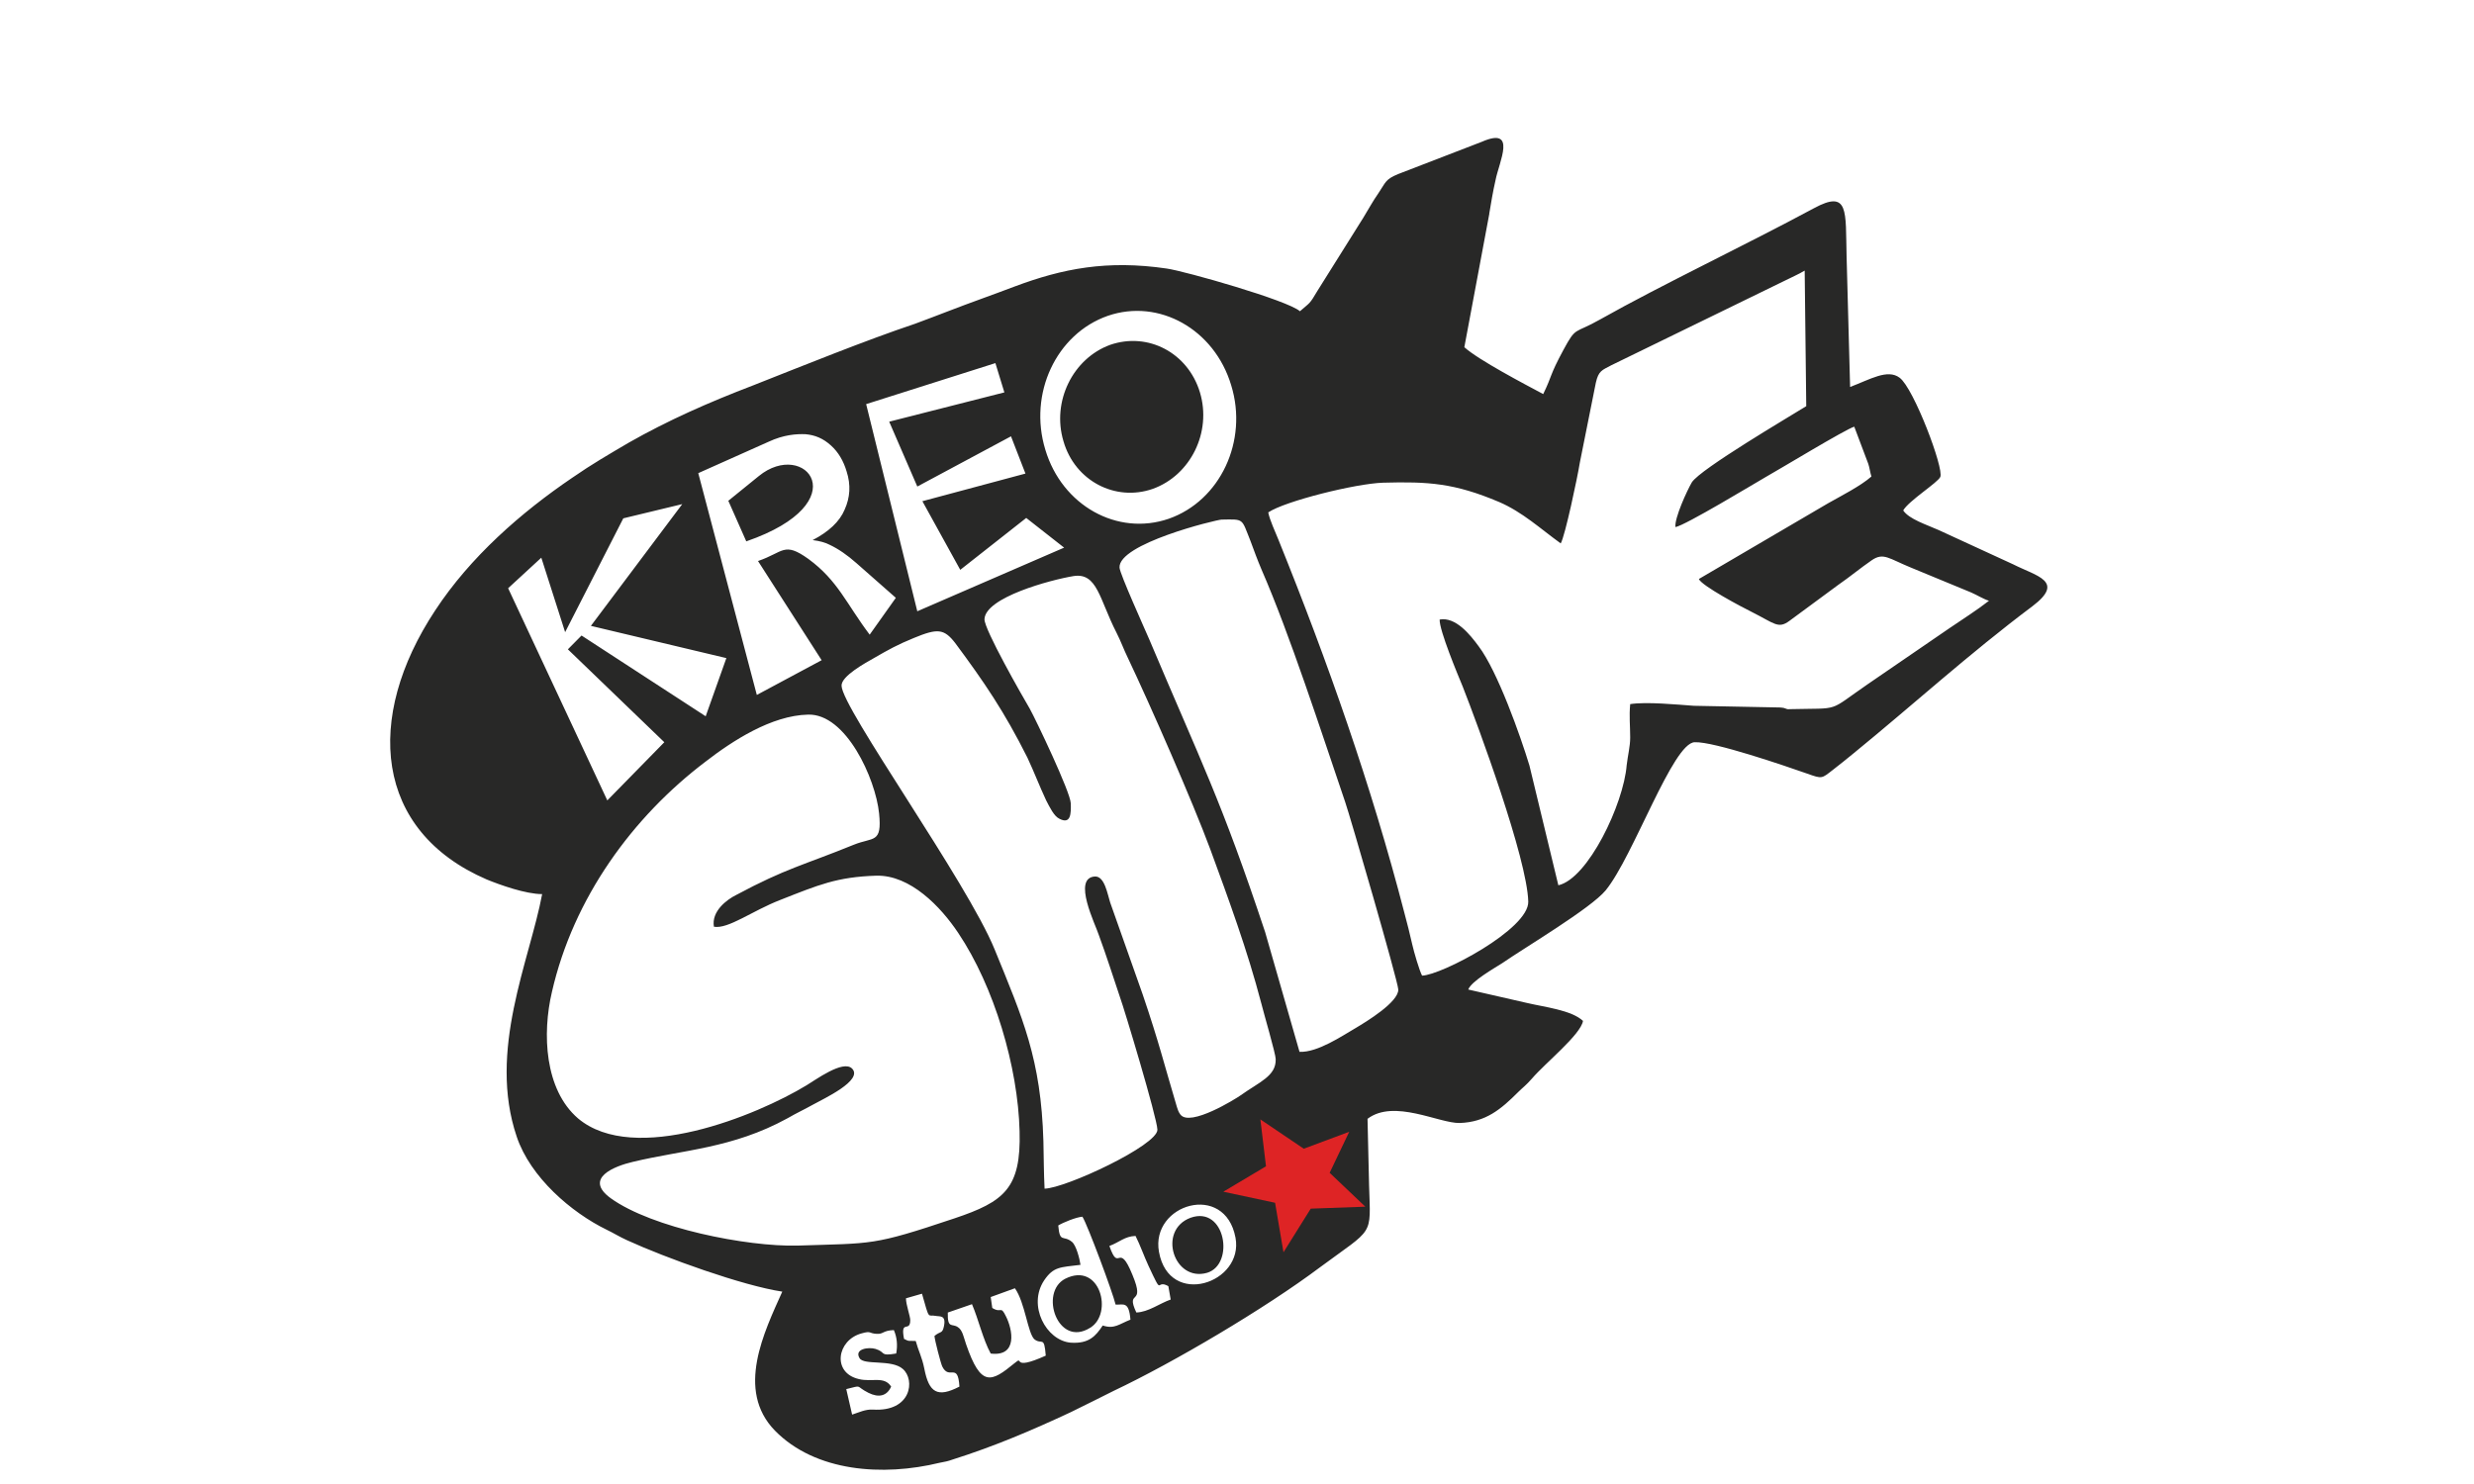
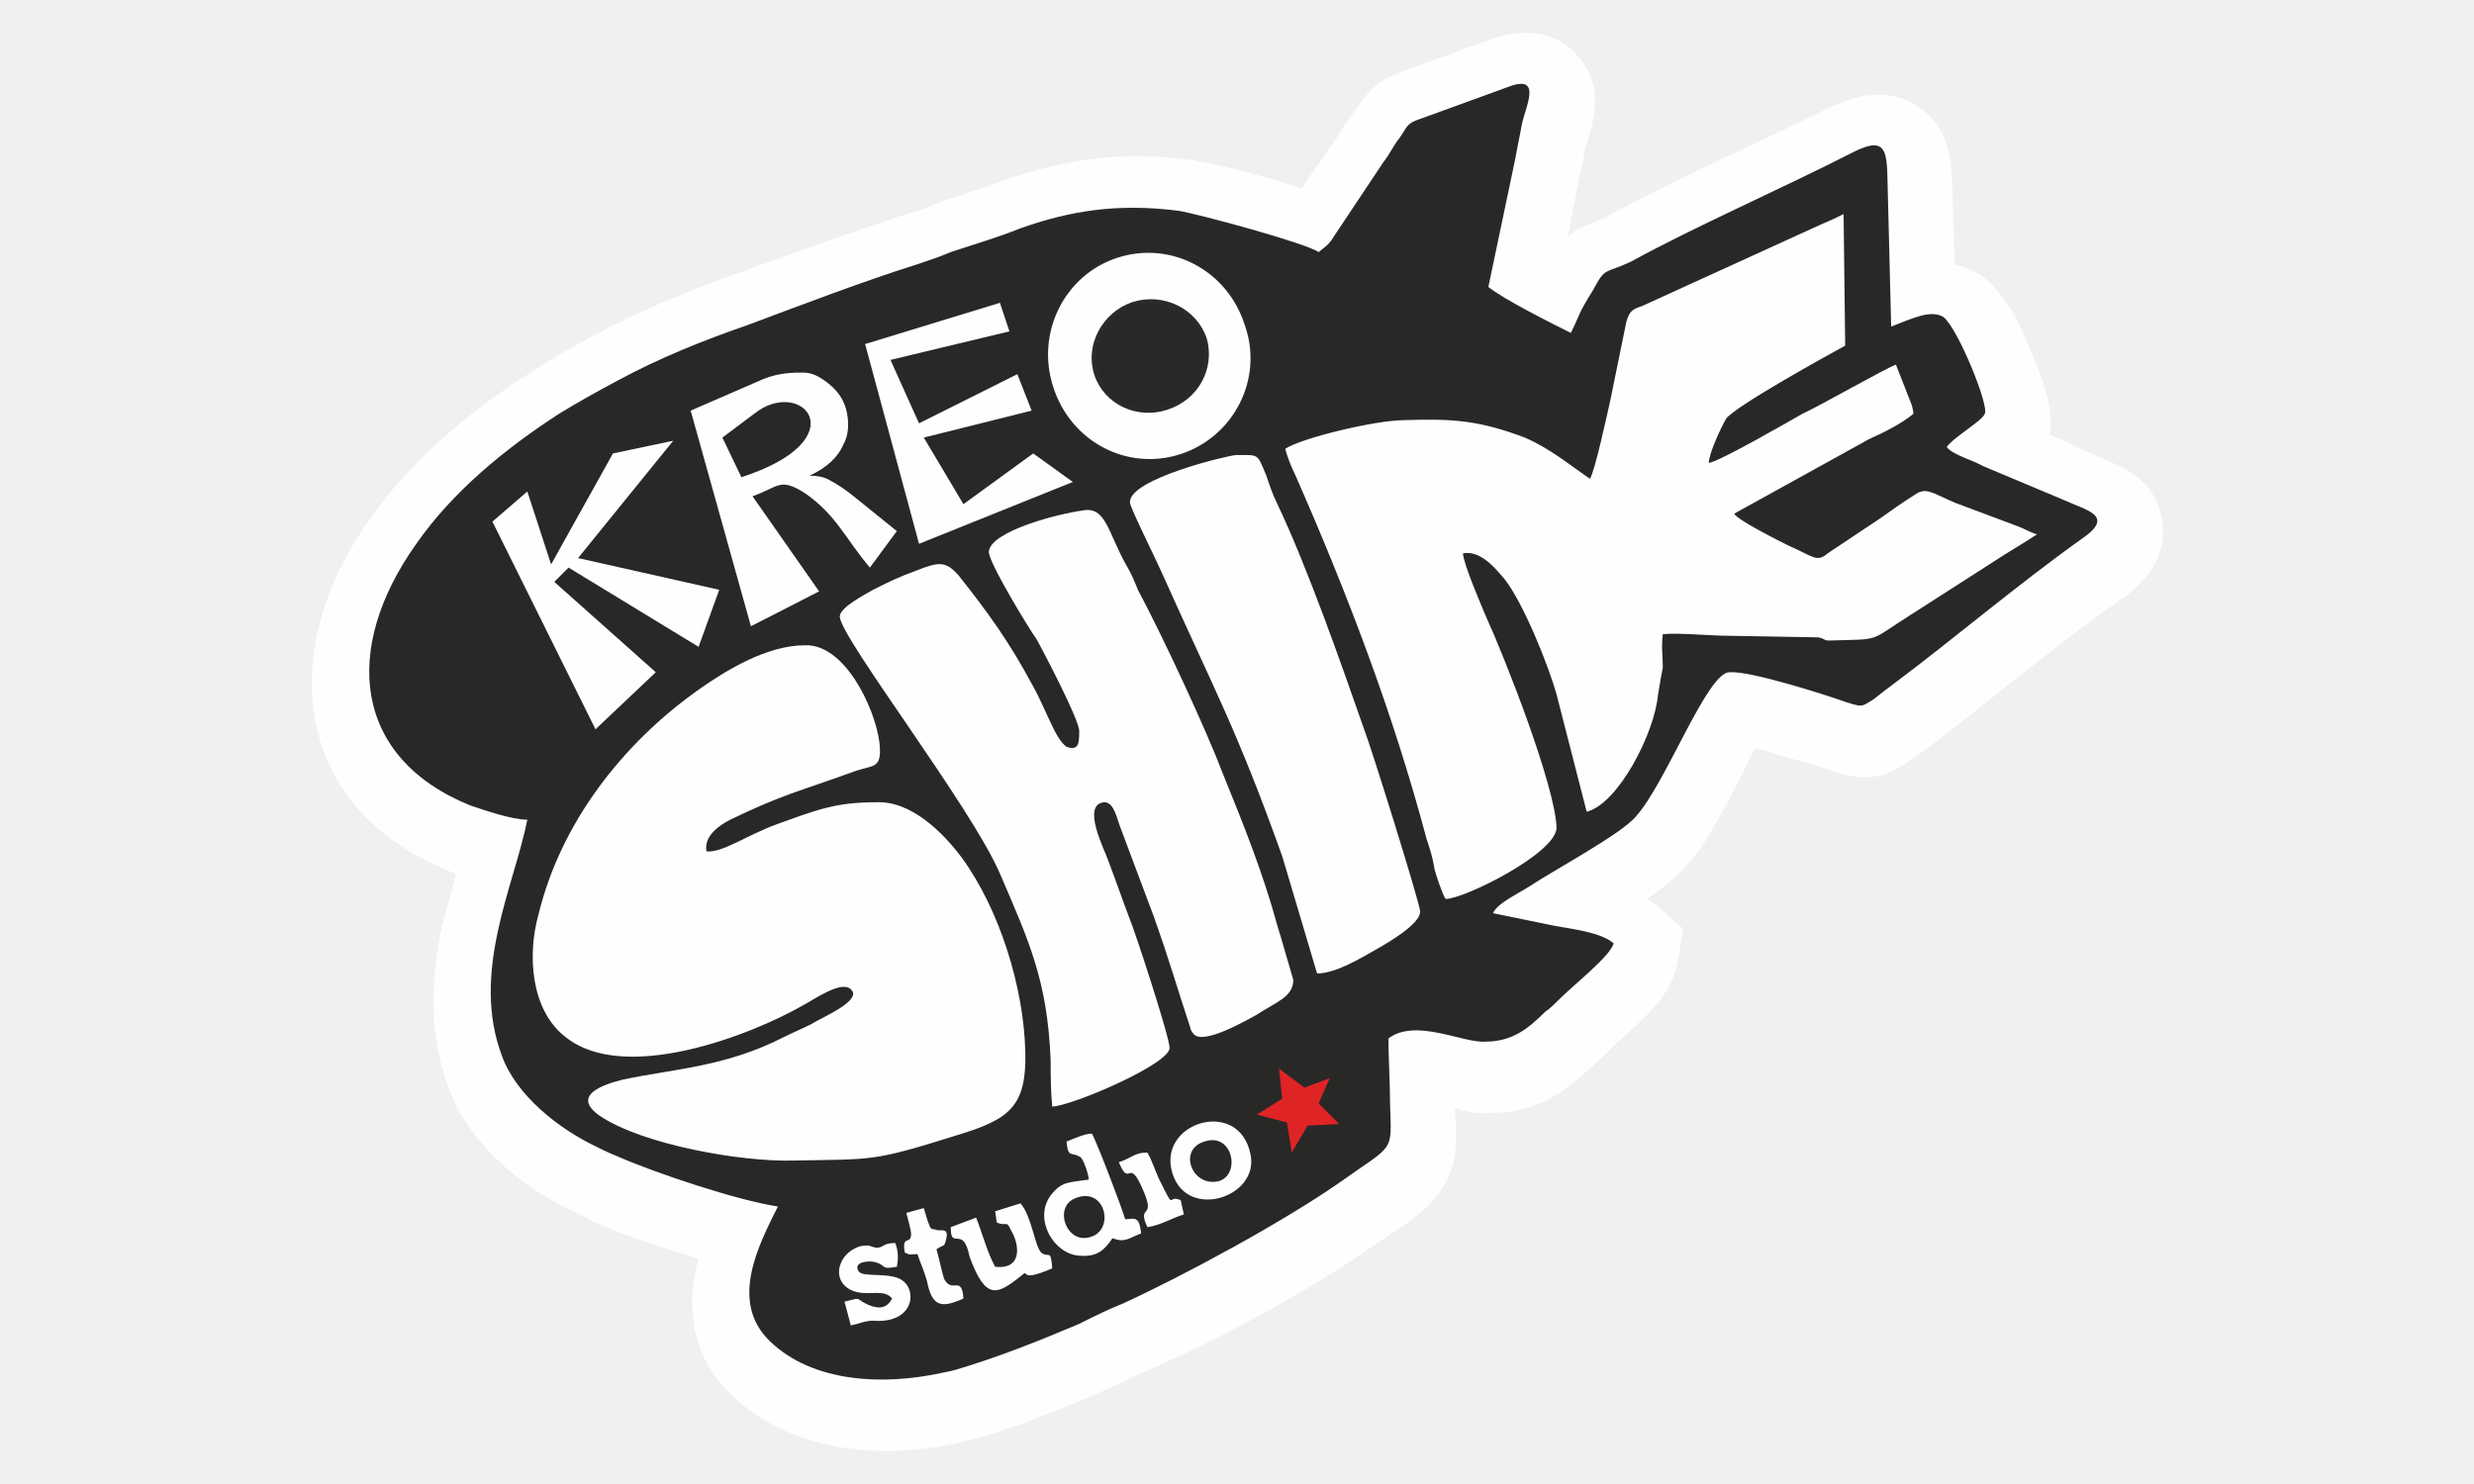
- <svg xmlns="http://www.w3.org/2000/svg" width="100" height="60">
+ <svg xmlns="http://www.w3.org/2000/svg" xml:space="preserve" width="102.093mm" height="61.255mm" version="1.1" style="shape-rendering:geometricPrecision; text-rendering:geometricPrecision; image-rendering:optimizeQuality; fill-rule:evenodd; clip-rule:evenodd" viewBox="0 0 1559 936">
  <defs>
    <style type="text/css">
   
-     .fil2 {fill:none}
-     .fil1 {fill:#DE2425}
-     .fil0 {fill:#282827}
+     .str1 {stroke:#2B2A29;stroke-width:3.055}
+     .str0 {stroke:#2B2A29;stroke-width:1.164}
+     .fil0 {fill:none}
+     .fil2 {fill:#282827}
+     .fil3 {fill:#DE2425}
+     .fil1 {fill:#FEFEFE}
+     .fil4 {fill:#FEFEFE;fill-rule:nonzero}
   
  </style>
  </defs>
-   <g>
-     <rect fill="#ffffff" id="canvas_background" height="67" width="102" y="-1" x="-1" />
-   </g>
-   <g>
-     <g stroke="null" id="Слой_x0020_1">
-       <g stroke="null" id="_2786615956112">
-         <path stroke="null" stroke-width="0" id="svg_1" d="m34.443,57.195l-0.237,-1.032c0.694,-0.169 0.331,-0.135 0.9,0.152c0.41,0.203 0.742,0.135 0.915,-0.254c-0.284,-0.44 -0.789,-0.169 -1.31,-0.305c-1.089,-0.254 -0.884,-1.573 0.11,-1.844c0.41,-0.118 0.284,0 0.615,0.017c0.284,0.017 0.237,-0.135 0.694,-0.152c0.126,0.288 0.158,0.609 0.095,0.947c-0.694,0.118 -0.395,-0.051 -0.836,-0.186c-0.284,-0.085 -0.868,0 -0.647,0.372c0.174,0.305 1.294,0.034 1.752,0.44c0.505,0.44 0.347,1.743 -1.215,1.641c-0.3,-0.017 -0.568,0.118 -0.836,0.203zm5.602,-4.754l0.978,-0.355c0.41,0.575 0.521,1.827 0.789,2.064c0.3,0.237 0.395,-0.169 0.458,0.66c-1.468,0.66 -0.836,-0.051 -1.262,0.305c-0.947,0.778 -1.357,0.981 -1.957,-0.761c-0.095,-0.271 -0.142,-0.575 -0.331,-0.694c-0.237,-0.169 -0.426,0.085 -0.41,-0.592l0.978,-0.338c0.268,0.626 0.442,1.421 0.757,1.996c1.105,0.135 0.884,-0.981 0.615,-1.506c-0.221,-0.457 -0.174,-0.102 -0.552,-0.338l-0.063,-0.44l0,0zm-3.425,0.051l0.647,-0.186c0.316,1.117 0.221,0.829 0.552,0.897c0.158,0.034 0.442,-0.051 0.331,0.44c-0.063,0.288 -0.142,0.169 -0.379,0.372c0.016,0.186 0.252,1.1 0.316,1.235c0.284,0.575 0.631,-0.203 0.694,0.812c-0.884,0.457 -1.231,0.254 -1.42,-0.727c-0.095,-0.474 -0.237,-0.711 -0.347,-1.117c-0.284,-0.017 -0.252,0.034 -0.473,-0.085c-0.158,-0.812 0.252,-0.237 0.252,-0.761c0,-0.152 -0.174,-0.626 -0.174,-0.88zm10.226,-1.878c-0.347,-1.929 2.667,-2.842 3.093,-0.575c0.347,1.844 -2.683,2.859 -3.093,0.575zm-0.947,-0.643c0.189,0.372 0.347,0.829 0.521,1.201c0.615,1.32 0.268,0.524 0.805,0.829l0.095,0.541c-0.442,0.152 -0.9,0.508 -1.389,0.524c-0.458,-0.981 0.395,-0.203 -0.158,-1.523c-0.568,-1.404 -0.537,-0.034 -0.931,-1.167c0.41,-0.152 0.615,-0.389 1.057,-0.406zm-3.125,-0.423c0.189,-0.118 0.726,-0.338 0.978,-0.355c0.205,0.321 1.231,3.079 1.341,3.553c0.316,0.017 0.537,-0.152 0.6,0.609c-0.473,0.186 -0.647,0.389 -1.12,0.237c-0.284,0.423 -0.552,0.744 -1.294,0.694c-0.994,-0.085 -1.752,-1.506 -1.073,-2.521c0.379,-0.558 0.647,-0.524 1.468,-0.626c-0.032,-0.237 -0.174,-0.795 -0.347,-0.93c-0.347,-0.288 -0.489,0.068 -0.552,-0.66l-0,0zm-13.919,-12.079c0.584,0.102 1.547,-0.643 2.683,-1.083c1.547,-0.609 2.288,-0.93 3.882,-0.981c1.373,-0.034 2.604,1.252 3.314,2.318c1.452,2.166 2.415,5.414 2.478,8.019c0.063,2.301 -0.615,2.842 -2.635,3.519c-3.33,1.117 -3.267,0.998 -6.344,1.1c-2.052,0.051 -5.871,-0.711 -7.543,-1.912c-1.12,-0.812 0.158,-1.303 0.884,-1.472c2.036,-0.491 4.024,-0.541 6.249,-1.759c0.379,-0.22 0.679,-0.355 1.042,-0.558c0.426,-0.237 2.036,-0.981 1.578,-1.455c-0.363,-0.372 -1.499,0.474 -1.846,0.677c-2.004,1.218 -6.959,3.248 -9.232,1.337c-1.357,-1.167 -1.452,-3.434 -1.057,-5.109c0.868,-3.807 3.267,-7.089 6.218,-9.322c1.073,-0.829 2.651,-1.861 4.135,-1.895c1.531,-0.051 2.73,2.588 2.872,3.993c0.126,1.235 -0.237,0.947 -1.026,1.269c-2.036,0.829 -2.73,0.947 -4.75,2.03c-0.379,0.186 -1.01,0.66 -0.9,1.286l0,0zm22.709,5.363c0.016,0.677 -0.663,0.914 -1.42,1.455c-0.189,0.135 -2.036,1.286 -2.43,0.778c-0.079,-0.102 -0.11,-0.203 -0.142,-0.305c-0.521,-1.743 -0.71,-2.572 -1.389,-4.568l-1.31,-3.705c-0.11,-0.338 -0.221,-1.066 -0.615,-1.049c-0.931,0.051 0.032,1.962 0.158,2.369c0.316,0.863 0.568,1.658 0.852,2.504c0.174,0.474 1.499,4.872 1.515,5.363c0.016,0.626 -3.709,2.369 -4.561,2.385c-0.032,-0.626 -0.032,-1.269 -0.047,-1.912c-0.095,-3.333 -0.836,-4.974 -1.973,-7.765c-1.12,-2.741 -6.17,-9.745 -6.186,-10.658c-0.016,-0.389 0.978,-0.93 1.31,-1.117c0.584,-0.338 0.947,-0.541 1.61,-0.812c0.947,-0.389 1.215,-0.389 1.673,0.203c1.168,1.573 1.988,2.775 2.92,4.636c0.284,0.609 0.473,1.117 0.757,1.726c0.142,0.271 0.316,0.643 0.537,0.744c0.458,0.237 0.473,-0.203 0.458,-0.626c-0.016,-0.457 -1.405,-3.367 -1.657,-3.823c-0.3,-0.508 -1.846,-3.214 -1.831,-3.62c0.032,-0.88 2.667,-1.59 3.598,-1.743c0.963,-0.152 1.042,0.93 1.736,2.284c0.174,0.338 0.3,0.694 0.458,1.015c0.931,1.962 2.62,5.82 3.33,7.732c0.757,2.064 1.499,4.077 2.067,6.243c0.095,0.389 0.584,2.047 0.584,2.267zm-2.178,-21.824c0.915,-0.017 0.789,-0.051 1.152,0.846c0.158,0.423 0.284,0.778 0.458,1.184c1.136,2.605 2.415,6.564 3.377,9.39c0.174,0.491 2.13,7.224 2.146,7.579c0.016,0.508 -1.294,1.303 -1.72,1.556c-0.552,0.321 -1.547,0.998 -2.272,0.964l-1.389,-4.839c-1.783,-5.363 -2.572,-6.835 -4.687,-11.843c-0.189,-0.44 -1.184,-2.639 -1.199,-2.893c-0.063,-0.964 3.866,-1.929 4.135,-1.946zm13.698,0.964c0.174,-0.288 0.679,-2.673 0.773,-3.265l0.647,-3.231c0.11,-0.491 0.252,-0.508 0.631,-0.711l6.975,-3.401c0.3,-0.152 0.584,-0.271 0.836,-0.423l0.063,5.481c-0.679,0.423 -4.277,2.538 -4.624,3.079c-0.189,0.321 -0.71,1.455 -0.663,1.81c0.395,-0.068 3.188,-1.759 3.63,-2.013c0.631,-0.355 3.251,-1.946 3.598,-2.047l0.568,1.506c0.047,0.135 0.079,0.372 0.126,0.508c-0.442,0.389 -1.215,0.778 -1.752,1.083l-5.224,3.062c0.11,0.271 1.736,1.134 2.115,1.32c0.947,0.474 1.089,0.711 1.547,0.372l1.973,-1.455c0.489,-0.338 0.868,-0.66 1.357,-0.998c0.473,-0.321 0.679,-0.068 1.594,0.305l2.415,0.998c0.237,0.102 0.505,0.271 0.726,0.338c-0.521,0.406 -1.042,0.727 -1.61,1.117l-3.282,2.25c-1.673,1.15 -1.042,0.964 -3.156,1.015c-0.205,0.017 -0.095,-0.051 -0.41,-0.068l-3.472,-0.068c-0.71,-0.051 -1.91,-0.169 -2.572,-0.068c-0.047,0.491 0,0.88 0,1.353c0,0.355 -0.095,0.711 -0.142,1.117c-0.126,1.573 -1.562,4.585 -2.762,4.855l-1.168,-4.839c-0.363,-1.201 -1.294,-3.823 -2.052,-4.822c-0.347,-0.474 -0.931,-1.201 -1.578,-1.083c-0.016,0.44 0.742,2.25 0.931,2.707c0.631,1.607 2.604,6.953 2.651,8.696c0.032,1.117 -3.519,2.978 -4.292,2.994c-0.11,-0.203 -0.331,-0.964 -0.395,-1.252c-0.11,-0.474 -0.205,-0.863 -0.316,-1.269c-1.341,-5.177 -3.109,-10.185 -5.097,-15.108c-0.126,-0.321 -0.347,-0.778 -0.41,-1.1c0.679,-0.457 3.535,-1.167 4.64,-1.201c1.831,-0.051 2.888,0.017 4.687,0.778c0.947,0.406 1.673,1.083 2.493,1.675zm-2.888,-13.331c0.063,-0.389 0.158,-0.947 0.253,-1.353c0.142,-0.744 0.884,-2.182 -0.552,-1.556l-3.377,1.303c-0.537,0.22 -0.505,0.338 -0.805,0.778c-0.237,0.338 -0.395,0.643 -0.615,0.998l-1.846,2.944c-0.331,0.558 -0.284,0.457 -0.71,0.829c-0.489,-0.44 -4.655,-1.624 -5.381,-1.726c-2.415,-0.355 -4.214,0 -6.155,0.727c-0.931,0.355 -1.767,0.643 -2.683,0.998c-0.442,0.169 -0.836,0.321 -1.341,0.508c-1.973,0.66 -4.561,1.709 -6.533,2.487c-1.815,0.694 -3.456,1.421 -5.034,2.318c-0.805,0.474 -1.483,0.863 -2.288,1.421c-2.067,1.404 -4.119,3.198 -5.539,5.363c-2.872,4.348 -2.462,8.916 2.083,10.878c0.537,0.22 1.578,0.592 2.241,0.592c-0.505,2.69 -2.209,6.327 -1.026,9.812c0.552,1.641 2.209,3.062 3.63,3.756c0.284,0.135 0.521,0.288 0.821,0.423c1.547,0.711 4.687,1.844 6.281,2.081c-0.726,1.624 -1.894,3.976 -0.3,5.617c1.641,1.675 4.371,1.861 6.66,1.303c0.252,-0.051 0.3,-0.051 0.537,-0.135c1.657,-0.524 3.172,-1.167 4.766,-1.912c0.631,-0.305 1.152,-0.575 1.736,-0.863c2.399,-1.134 6.123,-3.333 8.332,-4.991c2.194,-1.624 2.052,-1.218 1.988,-3.299c-0.016,-0.897 -0.047,-1.81 -0.063,-2.707c1.073,-0.812 2.888,0.186 3.724,0.169c1.057,-0.034 1.673,-0.558 2.367,-1.252c0.189,-0.186 0.316,-0.271 0.552,-0.541c0.552,-0.643 1.973,-1.776 2.067,-2.335c-0.473,-0.44 -1.562,-0.558 -2.272,-0.727l-2.367,-0.541c0.126,-0.338 1.057,-0.863 1.373,-1.066c0.931,-0.643 3.582,-2.216 4.182,-2.944c1.12,-1.37 2.714,-5.972 3.598,-5.989c0.773,-0.034 3.677,0.964 4.545,1.269c0.615,0.22 0.584,0.203 1.042,-0.152c0.284,-0.22 0.537,-0.423 0.805,-0.643c2.446,-1.996 4.687,-4.043 7.259,-5.972c1.341,-1.015 0.158,-1.218 -0.773,-1.692l-3.014,-1.387c-0.489,-0.22 -1.199,-0.44 -1.436,-0.795c0.221,-0.389 1.389,-1.117 1.499,-1.353c0.158,-0.338 -1.073,-3.587 -1.641,-4.01c-0.489,-0.372 -1.199,0.068 -2.004,0.372l-0.142,-5.278c-0.047,-1.827 0.11,-2.724 -1.326,-1.946c-2.762,1.489 -6.155,3.096 -8.648,4.5c-1.042,0.592 -0.947,0.254 -1.468,1.218c-0.584,1.083 -0.442,1.015 -0.821,1.793c-0.757,-0.406 -2.604,-1.37 -3.188,-1.895l1.01,-5.397zm-15.26,40.113c-0.679,0.237 -0.331,1.235 0.316,1.049c0.568,-0.169 0.379,-1.303 -0.316,-1.049zm-0.158,-35.985c2.067,-0.711 4.308,0.541 4.987,2.808c0.694,2.25 -0.442,4.669 -2.525,5.397c-2.067,0.711 -4.308,-0.524 -4.987,-2.791c-0.694,-2.267 0.442,-4.686 2.525,-5.414zm-20.231,19.591l-4.008,-8.577l1.341,-1.235l0.963,3.011l2.351,-4.602l2.383,-0.575l-3.693,4.923l5.476,1.303l-0.836,2.352l-5.018,-3.265l-0.552,0.558l3.898,3.756l-2.304,2.352l0,0zm6.044,-4.263l-2.367,-8.967l2.841,-1.269c0.615,-0.288 1.136,-0.321 1.499,-0.305c0.379,0.034 0.71,0.169 1.026,0.457c0.3,0.271 0.505,0.626 0.631,1.049c0.174,0.541 0.142,1.049 -0.079,1.54c-0.205,0.491 -0.647,0.897 -1.294,1.235c0.284,0.034 0.521,0.102 0.679,0.186c0.363,0.169 0.726,0.423 1.089,0.744l1.594,1.404l-1.057,1.489c-0.947,-1.252 -1.278,-2.182 -2.478,-3.062c-0.994,-0.711 -0.994,-0.271 -2.036,0.085l2.572,4.01l-2.62,1.404zm-0.426,-6.209c4.545,-1.573 2.367,-4.162 0.505,-2.639l-1.231,0.998l0.726,1.641zm6.912,2.825l-2.067,-8.374l5.224,-1.658l0.363,1.184l-4.655,1.184l1.136,2.622l3.787,-2.03l0.584,1.506l-4.166,1.117l1.531,2.775l2.667,-2.098l1.531,1.201l-5.934,2.572z" class="fil0" />
-         <path stroke="null" stroke-width="0" id="svg_2" d="m43.058,51.701c-1.066,0.547 -0.302,2.804 1.006,1.983c0.945,-0.57 0.402,-2.69 -1.006,-1.983z" class="fil0" />
-         <polygon stroke="null" stroke-width="0" id="svg_3" points="53.745,47.418 54.537,45.759 52.699,46.444 50.945,45.259 51.172,47.155 49.447,48.182 51.539,48.63 51.879,50.631 52.981,48.867 55.187,48.788 " class="fil1" />
-         <path stroke="null" stroke-width="0" id="svg_4" d="m48.122,49.236c-1.348,0.504 -0.674,2.614 0.674,2.224c1.124,-0.344 0.736,-2.728 -0.674,-2.224z" class="fil0" />
-         <line stroke="null" stroke-width="0" id="svg_5" y2="6.172" x2="107" y1="6.172" x1="107" class="fil2" />
-         <path stroke="null" stroke-width="0" id="svg_6" d="m44.874,13.942c1.531,-0.527 3.146,0.321 3.629,1.926c0.482,1.605 -0.378,3.348 -1.909,3.898c-1.51,0.527 -3.146,-0.321 -3.608,-1.926c-0.482,-1.605 0.378,-3.348 1.888,-3.898z" class="fil0" />
-       </g>
+   <g id="Слой_x0020_1">
+     <rect class="fil0" width="1559" height="936" />
+     <g id="_1784749243488">
+       <path class="fil1" d="M287 551c-1,0 -2,-1 -3,-1 -102,-41 -110,-141 -51,-223 26,-37 63,-68 101,-92 12,-8 26,-16 39,-23 28,-15 57,-27 87,-38 36,-13 72,-26 108,-38 7,-2 14,-4 20,-7 15,-5 30,-10 44,-15 40,-14 76,-19 119,-13 13,2 44,9 69,18l23 -33 0 0c3,-5 6,-10 10,-15 10,-14 14,-20 31,-26l0 0 55 -20c19,-7 41,-7 56,11 13,15 12,33 6,51 0,2 -1,5 -2,6 -1,7 -2,14 -4,20l-7 37c1,-2 3,-3 4,-4 7,-4 13,-6 20,-9 46,-25 94,-46 141,-69 18,-9 39,-13 57,0 22,15 20,40 21,63l1 36c6,1 11,3 17,7 14,10 24,30 30,45 7,16 16,37 13,55l26 12 0 0c1,0 2,0 2,1 19,8 36,14 42,37 6,23 -7,42 -25,54 -40,28 -78,60 -117,90 -5,4 -9,7 -14,10 -18,14 -31,15 -52,8 -11,-4 -23,-7 -34,-10 -4,-2 -9,-3 -14,-4 -4,8 -9,19 -12,24 -9,17 -19,37 -31,50 -6,7 -15,14 -25,21 2,1 4,3 6,4l17 15 -4 22c-5,25 -27,38 -43,55 -4,4 -7,6 -11,10 -19,18 -37,29 -64,29 -8,1 -15,-1 -22,-3 0,1 0,2 0,2 1,15 2,29 -5,43 -9,19 -28,29 -44,40 -41,29 -96,59 -142,79 -9,4 -19,9 -28,13 -27,12 -54,23 -82,31 -4,1 -8,2 -12,3 -48,11 -106,6 -143,-30 -13,-12 -21,-27 -24,-45 -2,-14 -1,-28 3,-41 -23,-7 -47,-15 -65,-23 -5,-2 -9,-5 -14,-7 -33,-15 -67,-44 -79,-79 -12,-33 -11,-66 -4,-100 3,-11 6,-22 9,-34l0 0z" />
+       <path class="fil1" d="M536 836c5,-1 9,-3 14,-3 25,2 28,-18 19,-25 -7,-6 -25,-2 -28,-6 -4,-6 6,-7 10,-6 8,2 3,5 14,3 1,-5 1,-10 -1,-15 -8,0 -7,3 -12,3 -5,-1 -3,-2 -10,-1 -16,4 -19,25 -2,29 9,2 17,-2 22,4 -3,6 -8,7 -15,4 -9,-4 -3,-5 -15,-2l4 15 0 0z" />
+       <path class="fil2" d="M536 836l-4 -15c12,-3 6,-2 15,2 7,3 12,2 15,-4 -5,-6 -13,-2 -22,-4 -17,-4 -14,-24 2,-29 7,-1 5,0 10,1 5,0 4,-3 12,-3 2,5 2,10 1,15 -11,2 -6,-1 -14,-3 -4,-1 -14,0 -10,6 3,4 21,0 28,6 9,7 6,27 -19,25 -5,0 -9,2 -14,3l0 0zm91 -72l16 -5c7,8 9,27 13,31 5,4 6,-3 7,10 -23,10 -13,-1 -20,5 -15,12 -22,15 -32,-12 -1,-4 -2,-9 -5,-11 -4,-2 -7,2 -7,-8l16 -6c4,10 7,22 12,31 18,2 15,-15 10,-23 -3,-7 -3,-2 -9,-5l-1 -7 0 0zm-56 1l11 -3c5,17 4,12 9,14 3,0 7,-1 5,6 -1,5 -2,3 -6,6 1,3 4,17 5,19 5,9 11,-3 12,12 -15,7 -20,4 -23,-11 -2,-7 -4,-11 -6,-17 -5,0 -4,1 -8,-1 -2,-12 4,-4 4,-12 0,-2 -2,-9 -3,-13l0 0zm167 -28c-6,-30 43,-44 50,-9 6,28 -43,43 -50,9zm-15 -10c3,5 5,12 8,18 10,20 4,8 13,12l2 9c-7,2 -15,7 -23,8 -7,-15 6,-4 -3,-24 -9,-21 -8,0 -15,-17 7,-2 10,-6 17,-6l1 0zm-51 -7c3,-1 11,-5 16,-5 3,5 19,47 21,54 5,0 9,-3 10,9 -8,3 -10,6 -18,3 -5,7 -9,12 -21,11 -16,-1 -29,-23 -18,-38 7,-9 11,-8 24,-10 0,-3 -3,-12 -5,-14 -6,-4 -8,1 -9,-10zm-227 -183c10,1 25,-10 44,-17 25,-9 37,-14 63,-14 22,-1 42,19 54,35 24,33 39,82 40,122 1,35 -10,43 -43,53 -54,17 -53,15 -103,16 -33,1 -95,-10 -122,-28 -19,-13 2,-20 14,-23 33,-7 65,-8 102,-27 6,-3 11,-5 17,-8 6,-4 33,-15 25,-22 -6,-6 -24,7 -30,10 -33,19 -113,50 -150,20 -22,-17 -24,-52 -17,-77 14,-58 53,-108 101,-142 17,-12 43,-28 67,-28 25,-1 44,39 47,61 2,18 -4,14 -17,19 -33,12 -44,14 -77,30 -6,3 -17,10 -15,20l0 0zm370 81c0,11 -11,14 -23,22 -4,2 -34,20 -40,12 -1,-1 -2,-3 -2,-4 -9,-27 -12,-39 -23,-70l-21 -56c-2,-5 -4,-16 -10,-16 -15,1 0,30 2,36 5,13 9,25 14,38 3,7 25,74 25,81 0,10 -60,36 -74,37 -1,-10 -1,-20 -1,-29 -2,-51 -14,-76 -32,-118 -18,-42 -100,-148 -101,-162 0,-6 16,-14 21,-17 10,-5 16,-8 27,-12 15,-6 19,-6 27,3 19,24 32,42 47,70 5,9 8,17 13,27 2,4 5,9 8,11 8,3 8,-3 8,-10 0,-7 -23,-51 -27,-58 -5,-7 -30,-48 -30,-55 1,-13 44,-24 59,-26 15,-3 16,14 28,35 3,5 5,10 7,15 16,30 43,88 54,117 13,32 25,62 34,95 2,6 9,31 10,34l0 0zm-36 -331c15,0 13,-1 19,13 2,6 4,12 7,18 19,40 40,100 55,143 3,7 35,109 35,114 0,8 -21,20 -28,24 -9,5 -25,15 -37,15l-22 -74c-29,-81 -42,-103 -76,-179 -3,-7 -20,-41 -20,-44 -1,-15 63,-30 67,-30zm223 15c3,-4 11,-41 13,-50l10 -49c2,-7 4,-8 10,-10l114 -52c5,-2 9,-4 13,-6l1 83c-11,6 -69,38 -75,46 -3,5 -11,22 -11,28 7,-1 52,-27 59,-31 11,-5 53,-29 59,-31l9 23c1,2 2,6 2,8 -7,6 -19,12 -28,16l-85 47c2,4 28,17 34,20 16,7 18,11 25,5l33 -22c7,-5 14,-10 22,-15 7,-5 11,-1 25,5l40 15c3,1 8,4 12,5 -9,6 -18,11 -27,17l-53 34c-27,17 -17,15 -51,16 -4,0 -2,-1 -7,-2l-57 -1c-11,0 -31,-2 -41,-1 -1,8 0,14 0,21 -1,5 -2,11 -3,17 -2,24 -25,69 -45,74l-19 -74c-5,-18 -21,-58 -33,-73 -6,-7 -15,-18 -26,-16 0,6 12,34 15,41 11,24 43,105 44,132 0,16 -58,45 -70,45 -2,-3 -6,-15 -7,-19 -1,-7 -3,-13 -5,-19 -21,-79 -50,-155 -83,-230 -2,-4 -5,-11 -6,-16 11,-7 57,-18 75,-18 30,-1 47,0 76,11 16,7 28,17 41,26l0 0zm-47 -202c1,-6 3,-15 4,-21 2,-11 14,-33 -9,-24l-55 20c-9,3 -8,5 -13,12 -4,5 -6,10 -10,15l-30 45c-5,8 -5,7 -11,12 -9,-6 -76,-24 -88,-26 -39,-5 -69,0 -100,11 -15,6 -29,10 -44,15 -7,3 -13,5 -22,8 -32,10 -74,26 -106,38 -29,10 -56,21 -82,35 -13,7 -24,13 -37,21 -34,22 -67,49 -90,82 -47,66 -40,135 34,165 9,3 26,9 36,9 -8,41 -36,96 -16,149 9,25 36,46 59,57 4,2 8,4 13,6 25,11 76,28 102,32 -12,24 -31,60 -5,85 27,26 71,28 108,20 5,-1 5,-1 9,-2 27,-8 52,-18 78,-29 10,-5 18,-9 28,-13 39,-18 100,-51 136,-76 35,-25 33,-18 32,-50 0,-14 -1,-28 -1,-41 17,-13 47,3 61,2 17,0 27,-8 38,-19 3,-2 5,-4 9,-8 9,-9 32,-27 34,-35 -8,-7 -26,-9 -37,-11l-39 -8c2,-6 17,-13 23,-17 15,-10 58,-33 67,-44 19,-21 45,-91 59,-91 13,-1 60,14 74,19 10,3 9,3 17,-2 5,-4 9,-7 13,-10 40,-30 76,-61 118,-91 22,-15 3,-18 -12,-25l-50 -21c-7,-4 -19,-7 -23,-12 4,-6 23,-17 24,-21 3,-5 -17,-54 -26,-61 -8,-5 -20,1 -33,6l-2 -80c-1,-28 2,-42 -22,-30 -45,23 -100,47 -140,69 -17,8 -16,3 -24,18 -10,16 -8,15 -14,27 -12,-6 -42,-21 -52,-29l17 -81 0 0z" />
+       <path class="fil2" d="M677 756c-14,6 -4,32 13,23 12,-7 5,-31 -13,-23z" />
+       <polygon class="fil3" points="831,696 838,680 822,686 806,674 808,693 792,703 811,708 814,727 824,710 844,709 " />
+       <path class="fil1" d="M759 720c-17,5 -8,29 9,25 14,-4 9,-31 -9,-25z" />
+       <path class="fil2" d="M759 720c-17,5 -8,29 9,25 14,-4 9,-31 -9,-25z" />
+       <path class="fil1 str0" d="M704 162c34,-11 70,8 81,43 12,34 -7,71 -41,82 -34,11 -70,-8 -81,-43 -11,-34 7,-71 41,-82z" />
+       <path class="fil2 str1" d="M714 192c19,-6 39,4 45,22 5,18 -5,37 -24,43 -18,6 -38,-3 -44,-21 -6,-18 5,-38 23,-44z" />
+       <path class="fil4" d="M375 460l-65 -131 22 -19 15 46 39 -70 38 -8 -60 74 89 20 -13 36 -82 -50 -9 9 64 57 -38 36 0 0zm98 -65l-38 -136 46 -20c10,-4 19,-4 25,-4 6,0 11,3 16,7 5,4 9,9 11,16 2,8 2,16 -2,23 -3,7 -10,14 -21,19 5,0 9,1 11,2 6,3 12,7 18,12l26 21 -17 23c-16,-19 -21,-33 -41,-47 -16,-10 -16,-4 -33,2l42 60 -43 22 0 0zm-6 -94c74,-24 38,-64 8,-40l-20 15 12 25zm112 42l-34 -126 85 -26 6 18 -75 18 18 40 62 -31 9 23 -68 17 25 42 44 -32 25 18 -97 39 0 0z" />
    </g>
  </g>
</svg>
